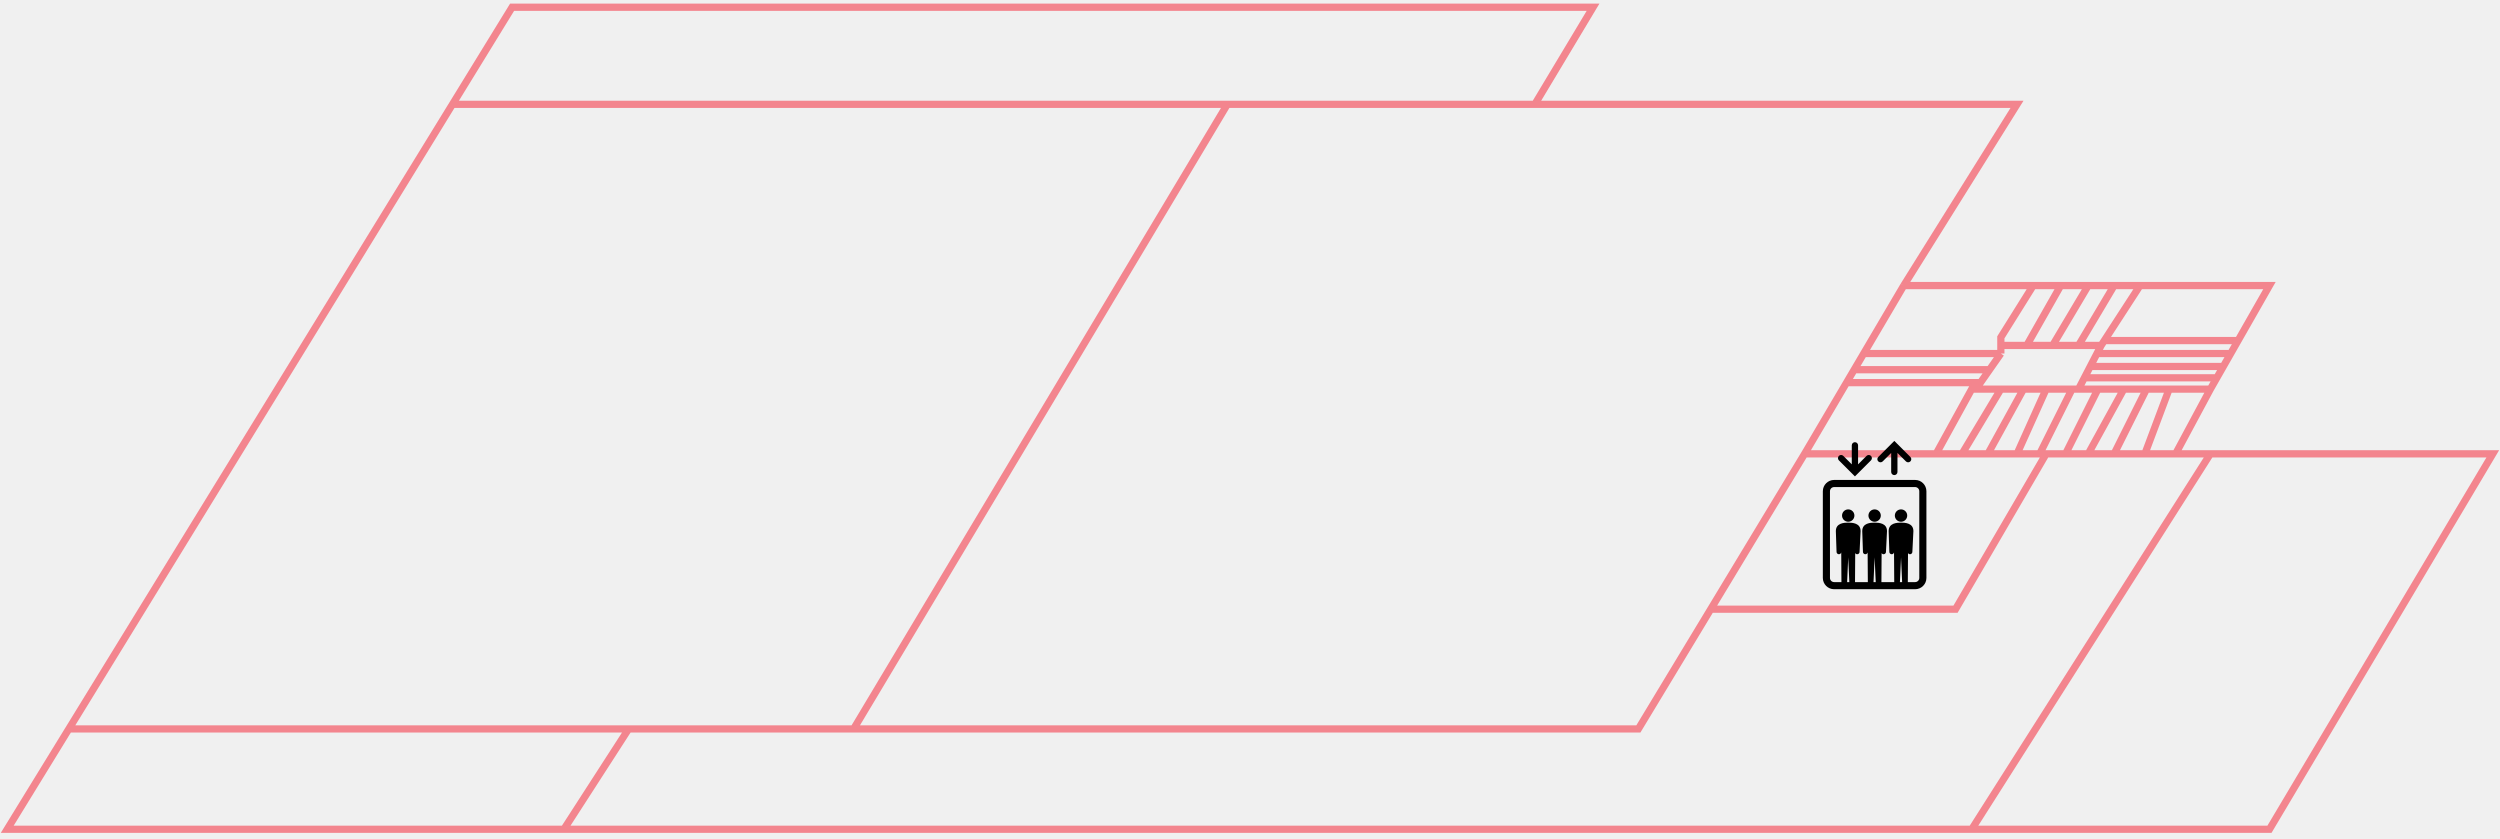
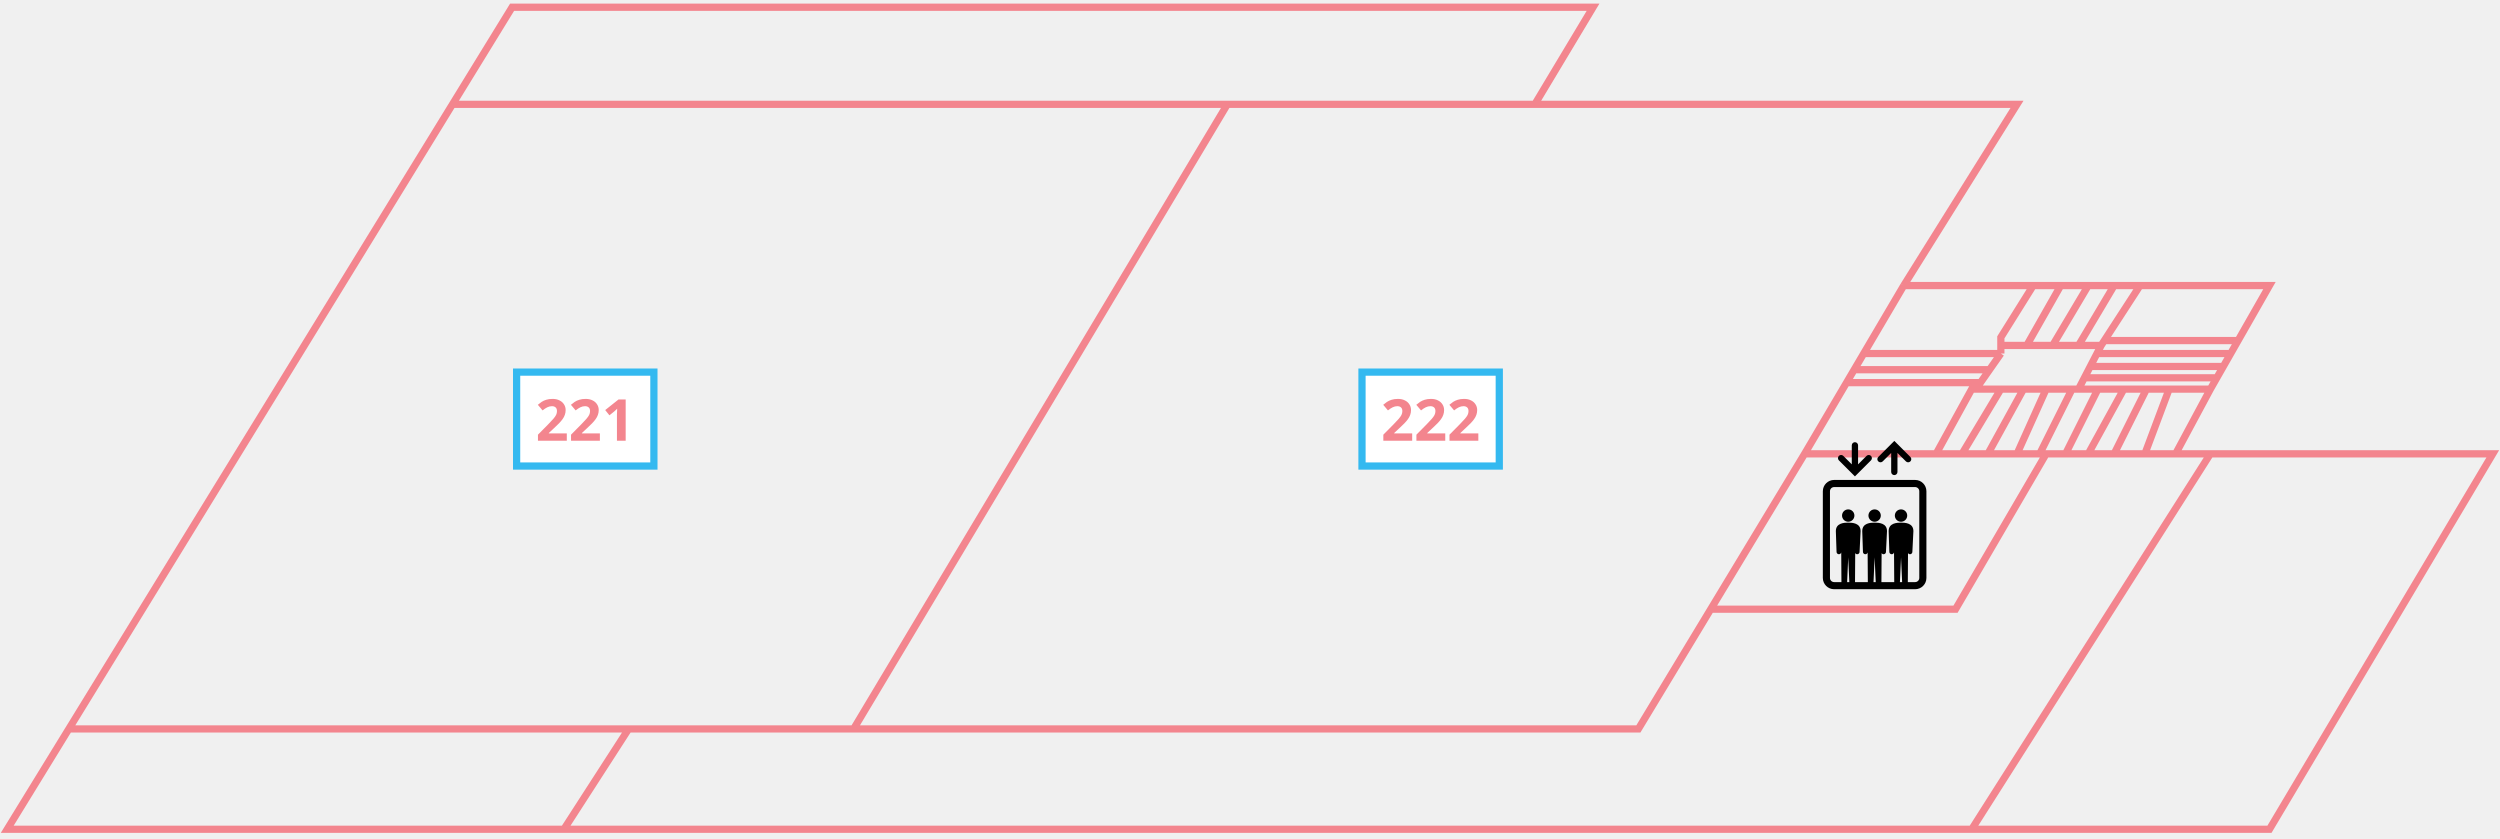
<svg xmlns="http://www.w3.org/2000/svg" width="346" height="116" viewBox="0 0 346 116" fill="none">
  <path d="M212.417 14.438L220.479 1H70.875L62.622 14.438M212.417 14.438H279.156L263.479 39.521M212.417 14.438H169.865M263.479 39.521H281.396M263.479 39.521L257.938 48.927M301.104 62.812L305.915 53.854M301.104 62.812H296.849M301.104 62.812H305.915M9.528 100.885L1 114.771H78.042M9.528 100.885L62.622 14.438M9.528 100.885H87M118.139 100.885H226.75L236.765 84.312M118.139 100.885L169.865 14.438M118.139 100.885H87M169.865 14.438H62.622M78.042 114.771L87 100.885M78.042 114.771H272.885M236.765 84.312H270.646L283.187 62.812M236.765 84.312L249.758 62.812M283.187 62.812H282.292M283.187 62.812H285.875M249.758 62.812H267.958M249.758 62.812L255.563 52.958M267.958 62.812L272.885 53.854H276.917M267.958 62.812H271.542M305.915 53.854H300.208M305.915 53.854L306.81 52.286M271.542 62.812L276.917 53.854M271.542 62.812H275.125M276.917 53.854H280.052M275.125 62.812L280.052 53.854M275.125 62.812H279.156M280.052 53.854H283.187M279.156 62.812L283.187 53.854M279.156 62.812H282.292M283.187 53.854H286.771M282.292 62.812L286.771 53.854M286.771 53.854H287.667M285.875 62.812L290.354 53.854M285.875 62.812H289.01M290.354 53.854H293.937M290.354 53.854H287.667M289.01 62.812L293.937 53.854M289.01 62.812H292.594M293.937 53.854H297.073M292.594 62.812L297.073 53.854M292.594 62.812H296.849M297.073 53.854H300.208M296.849 62.812L300.208 53.854M273.781 53.406L274.095 52.958M276.917 48.927V47.807M276.917 48.927H257.938M276.917 48.927L275.349 51.167M281.396 39.521L276.917 46.688V47.807M281.396 39.521H285.203M276.917 47.807H280.5M290.802 47.807H287.667M290.802 47.807L291.238 47.135M290.802 47.807L290.221 48.927M296.177 39.521H314.094L309.749 47.135M296.177 39.521H292.594M296.177 39.521L291.238 47.135M287.667 47.807L292.594 39.521M287.667 47.807H284.083M292.594 39.521H289.01M284.083 47.807L289.01 39.521M284.083 47.807H280.5M289.01 39.521H285.203M280.5 47.807L285.203 39.521M287.667 53.854L288.48 52.286M291.238 47.135H309.749M309.749 47.135L308.727 48.927M290.221 48.927H308.727M290.221 48.927L289.292 50.719M308.727 48.927L307.704 50.719M289.292 50.719H307.704M289.292 50.719L288.48 52.286M307.704 50.719L306.81 52.286M288.48 52.286H306.81M257.938 48.927L256.619 51.167M256.619 51.167H275.349M256.619 51.167L255.563 52.958M275.349 51.167L274.095 52.958M255.563 52.958H274.095M305.915 62.812H345L314.094 114.771H272.885M305.915 62.812L272.885 114.771" stroke="#F3858E" />
  <path d="M255.794 70.499C255.321 70.499 254.938 70.882 254.938 71.354C254.938 71.827 255.321 72.21 255.794 72.21C256.267 72.21 256.65 71.827 256.65 71.354C256.65 70.882 256.267 70.499 255.794 70.499Z" fill="black" />
  <path d="M259.448 70.499C258.975 70.499 258.592 70.882 258.592 71.354C258.592 71.827 258.975 72.21 259.448 72.21C259.92 72.21 260.304 71.827 260.304 71.354C260.304 70.882 259.92 70.499 259.448 70.499Z" fill="black" />
  <path d="M263.102 70.499C262.629 70.499 262.246 70.882 262.246 71.354C262.246 71.827 262.629 72.21 263.102 72.21C263.575 72.21 263.958 71.827 263.958 71.354C263.958 70.882 263.575 70.499 263.102 70.499Z" fill="black" />
  <path d="M265.053 66.424H253.844C252.982 66.424 252.281 67.125 252.281 67.986V79.987C252.281 80.848 252.982 81.549 253.844 81.549H265.053C265.914 81.549 266.615 80.848 266.615 79.987V67.986C266.615 67.125 265.914 66.424 265.053 66.424ZM255.642 80.563L255.794 77.133L255.947 80.563H255.642ZM259.295 80.563L259.448 77.133L259.601 80.563H259.295ZM262.949 80.563L263.102 77.133L263.254 80.563H262.949ZM265.629 79.987C265.629 80.305 265.37 80.563 265.053 80.563H264.041L264.069 76.558C264.132 76.65 264.236 76.712 264.356 76.707C264.539 76.698 264.681 76.542 264.672 76.358L264.814 73.509C264.814 72.389 263.679 72.334 263.102 72.334C262.524 72.334 261.389 72.389 261.389 73.509L261.485 76.358C261.476 76.542 261.617 76.698 261.801 76.707C261.962 76.714 262.095 76.604 262.134 76.454L262.162 80.563H260.388L260.416 76.558C260.479 76.65 260.582 76.712 260.702 76.707C260.886 76.698 261.028 76.542 261.019 76.358L261.161 73.509C261.161 72.389 260.025 72.334 259.448 72.334C258.871 72.334 257.735 72.389 257.735 73.509L257.831 76.358C257.822 76.542 257.964 76.698 258.148 76.707C258.308 76.714 258.442 76.604 258.48 76.454L258.508 80.563H256.734L256.762 76.558C256.825 76.65 256.928 76.712 257.048 76.707C257.232 76.698 257.374 76.542 257.365 76.358L257.507 73.509C257.507 72.389 256.372 72.333 255.794 72.333C255.217 72.333 254.082 72.389 254.082 73.509L254.177 76.358C254.168 76.542 254.31 76.698 254.494 76.707C254.655 76.714 254.789 76.604 254.827 76.454L254.855 80.563H253.844C253.526 80.563 253.267 80.305 253.267 79.987V67.986C253.267 67.668 253.526 67.41 253.844 67.41H265.053C265.37 67.41 265.629 67.668 265.629 67.986V79.987H265.629Z" fill="black" />
  <path d="M260.568 63.857L261.739 62.686V65.32C261.739 65.56 261.934 65.754 262.174 65.754C262.414 65.754 262.609 65.56 262.609 65.32V62.686L263.78 63.857C263.866 63.942 263.977 63.985 264.088 63.985C264.199 63.985 264.311 63.942 264.395 63.857C264.566 63.688 264.566 63.412 264.395 63.243L262.482 61.328L262.174 61.021L261.866 61.328L259.953 63.243C259.783 63.412 259.783 63.688 259.953 63.857C260.122 64.027 260.398 64.027 260.568 63.857Z" fill="black" />
  <path d="M256.414 65.626C256.414 65.626 256.414 65.626 256.414 65.626L256.722 65.934L257.03 65.626C257.03 65.626 257.03 65.626 257.03 65.626L258.943 63.712C259.113 63.542 259.113 63.267 258.943 63.097C258.774 62.927 258.498 62.927 258.328 63.097L257.157 64.268V61.635C257.157 61.395 256.962 61.2 256.722 61.2C256.482 61.2 256.287 61.395 256.287 61.635V64.268L255.116 63.097C254.946 62.927 254.67 62.927 254.5 63.097C254.331 63.267 254.331 63.542 254.5 63.712L256.414 65.626Z" fill="black" />
+   <rect x="71.5" y="51.5" width="19" height="13" fill="white" stroke="#34B9F0" />
+   <path d="M78.445 61H74.453V60.16L75.885 58.712C76.173 58.413 76.405 58.165 76.581 57.968C76.757 57.765 76.885 57.584 76.965 57.424C77.045 57.259 77.085 57.083 77.085 56.896C77.085 56.667 77.021 56.496 76.893 56.384C76.77 56.272 76.602 56.216 76.389 56.216C76.17 56.216 75.957 56.267 75.749 56.368C75.541 56.469 75.322 56.613 75.093 56.8L74.437 56.024C74.602 55.88 74.775 55.747 74.957 55.624C75.144 55.501 75.357 55.403 75.597 55.328C75.842 55.248 76.135 55.208 76.477 55.208C76.85 55.208 77.17 55.277 77.437 55.416C77.709 55.549 77.917 55.733 78.061 55.968C78.21 56.197 78.285 56.459 78.285 56.752C78.285 56.992 78.248 57.213 78.173 57.416C78.103 57.619 77.999 57.816 77.861 58.008C77.728 58.195 77.562 58.389 77.365 58.592C77.168 58.789 76.944 59.005 76.693 59.24L75.957 59.928V59.984H78.445V61ZM83.023 61H79.031V60.16L80.463 58.712C80.751 58.413 80.983 58.165 81.159 57.968C81.335 57.765 81.463 57.584 81.543 57.424C81.623 57.259 81.663 57.083 81.663 56.896C81.663 56.667 81.599 56.496 81.471 56.384C81.348 56.272 81.18 56.216 80.967 56.216C80.748 56.216 80.535 56.267 80.327 56.368C80.119 56.469 79.9 56.613 79.671 56.8L79.015 56.024C79.18 55.88 79.354 55.747 79.535 55.624C79.722 55.501 79.935 55.403 80.175 55.328C80.42 55.248 80.714 55.208 81.055 55.208C81.428 55.208 81.748 55.277 82.015 55.416C82.287 55.549 82.495 55.733 82.639 55.968C82.788 56.197 82.863 56.459 82.863 56.752C82.863 56.992 82.826 57.213 82.751 57.416C82.682 57.619 82.578 57.816 82.439 58.008C82.306 58.195 82.14 58.389 81.943 58.592C81.746 58.789 81.522 59.005 81.271 59.24L80.535 59.928V59.984H83.023V61ZM86.593 61H85.385V57.696C85.385 57.605 85.385 57.493 85.385 57.36C85.39 57.227 85.396 57.088 85.401 56.944C85.406 56.8 85.412 56.672 85.417 56.56C85.39 56.592 85.332 56.651 85.241 56.736C85.156 56.816 85.076 56.888 85.001 56.952L84.345 57.48L83.761 56.752L85.601 55.288H86.593V61Z" fill="#F3858E" />
+   <rect x="188.5" y="51.5" width="19" height="13" fill="white" stroke="#34B9F0" />
+   <path d="M195.445 61H191.453V60.16L192.885 58.712C193.173 58.413 193.405 58.165 193.581 57.968C193.757 57.765 193.885 57.584 193.965 57.424C194.045 57.259 194.085 57.083 194.085 56.896C194.085 56.667 194.021 56.496 193.893 56.384C193.77 56.272 193.602 56.216 193.389 56.216C193.17 56.216 192.957 56.267 192.749 56.368C192.541 56.469 192.322 56.613 192.093 56.8L191.437 56.024C191.602 55.88 191.775 55.747 191.957 55.624C192.143 55.501 192.357 55.403 192.597 55.328C192.842 55.248 193.135 55.208 193.477 55.208C193.85 55.208 194.17 55.277 194.437 55.416C194.709 55.549 194.917 55.733 195.061 55.968C195.21 56.197 195.285 56.459 195.285 56.752C195.285 56.992 195.247 57.213 195.173 57.416C195.103 57.619 194.999 57.816 194.861 58.008C194.727 58.195 194.562 58.389 194.365 58.592C194.167 58.789 193.943 59.005 193.693 59.24L192.957 59.928V59.984H195.445V61ZM200.023 61H196.031V60.16L197.463 58.712C197.751 58.413 197.983 58.165 198.159 57.968C198.335 57.765 198.463 57.584 198.543 57.424C198.623 57.259 198.663 57.083 198.663 56.896C198.663 56.667 198.599 56.496 198.471 56.384C198.348 56.272 198.18 56.216 197.967 56.216C197.748 56.216 197.535 56.267 197.327 56.368C197.119 56.469 196.9 56.613 196.671 56.8L196.015 56.024C196.18 55.88 196.354 55.747 196.535 55.624C196.722 55.501 196.935 55.403 197.175 55.328C197.42 55.248 197.714 55.208 198.055 55.208C198.428 55.208 198.748 55.277 199.015 55.416C199.287 55.549 199.495 55.733 199.639 55.968C199.788 56.197 199.863 56.459 199.863 56.752C199.863 56.992 199.826 57.213 199.751 57.416C199.682 57.619 199.578 57.816 199.439 58.008C199.306 58.195 199.14 58.389 198.943 58.592C198.746 58.789 198.522 59.005 198.271 59.24L197.535 59.928V59.984H200.023V61ZM204.601 61H200.609V60.16L202.041 58.712C202.329 58.413 202.561 58.165 202.737 57.968C202.913 57.765 203.041 57.584 203.121 57.424C203.201 57.259 203.241 57.083 203.241 56.896C203.241 56.667 203.177 56.496 203.049 56.384C202.926 56.272 202.758 56.216 202.545 56.216C202.326 56.216 202.113 56.267 201.905 56.368C201.697 56.469 201.478 56.613 201.249 56.8L200.593 56.024C200.758 55.88 200.932 55.747 201.113 55.624C201.3 55.501 201.513 55.403 201.753 55.328C201.998 55.248 202.292 55.208 202.633 55.208C203.006 55.208 203.326 55.277 203.593 55.416C203.865 55.549 204.073 55.733 204.217 55.968C204.366 56.197 204.441 56.459 204.441 56.752C204.441 56.992 204.404 57.213 204.329 57.416C204.26 57.619 204.156 57.816 204.017 58.008C203.884 58.195 203.718 58.389 203.521 58.592C203.324 58.789 203.1 59.005 202.849 59.24L202.113 59.928V59.984H204.601V61Z" fill="#F3858E" />
</svg>
